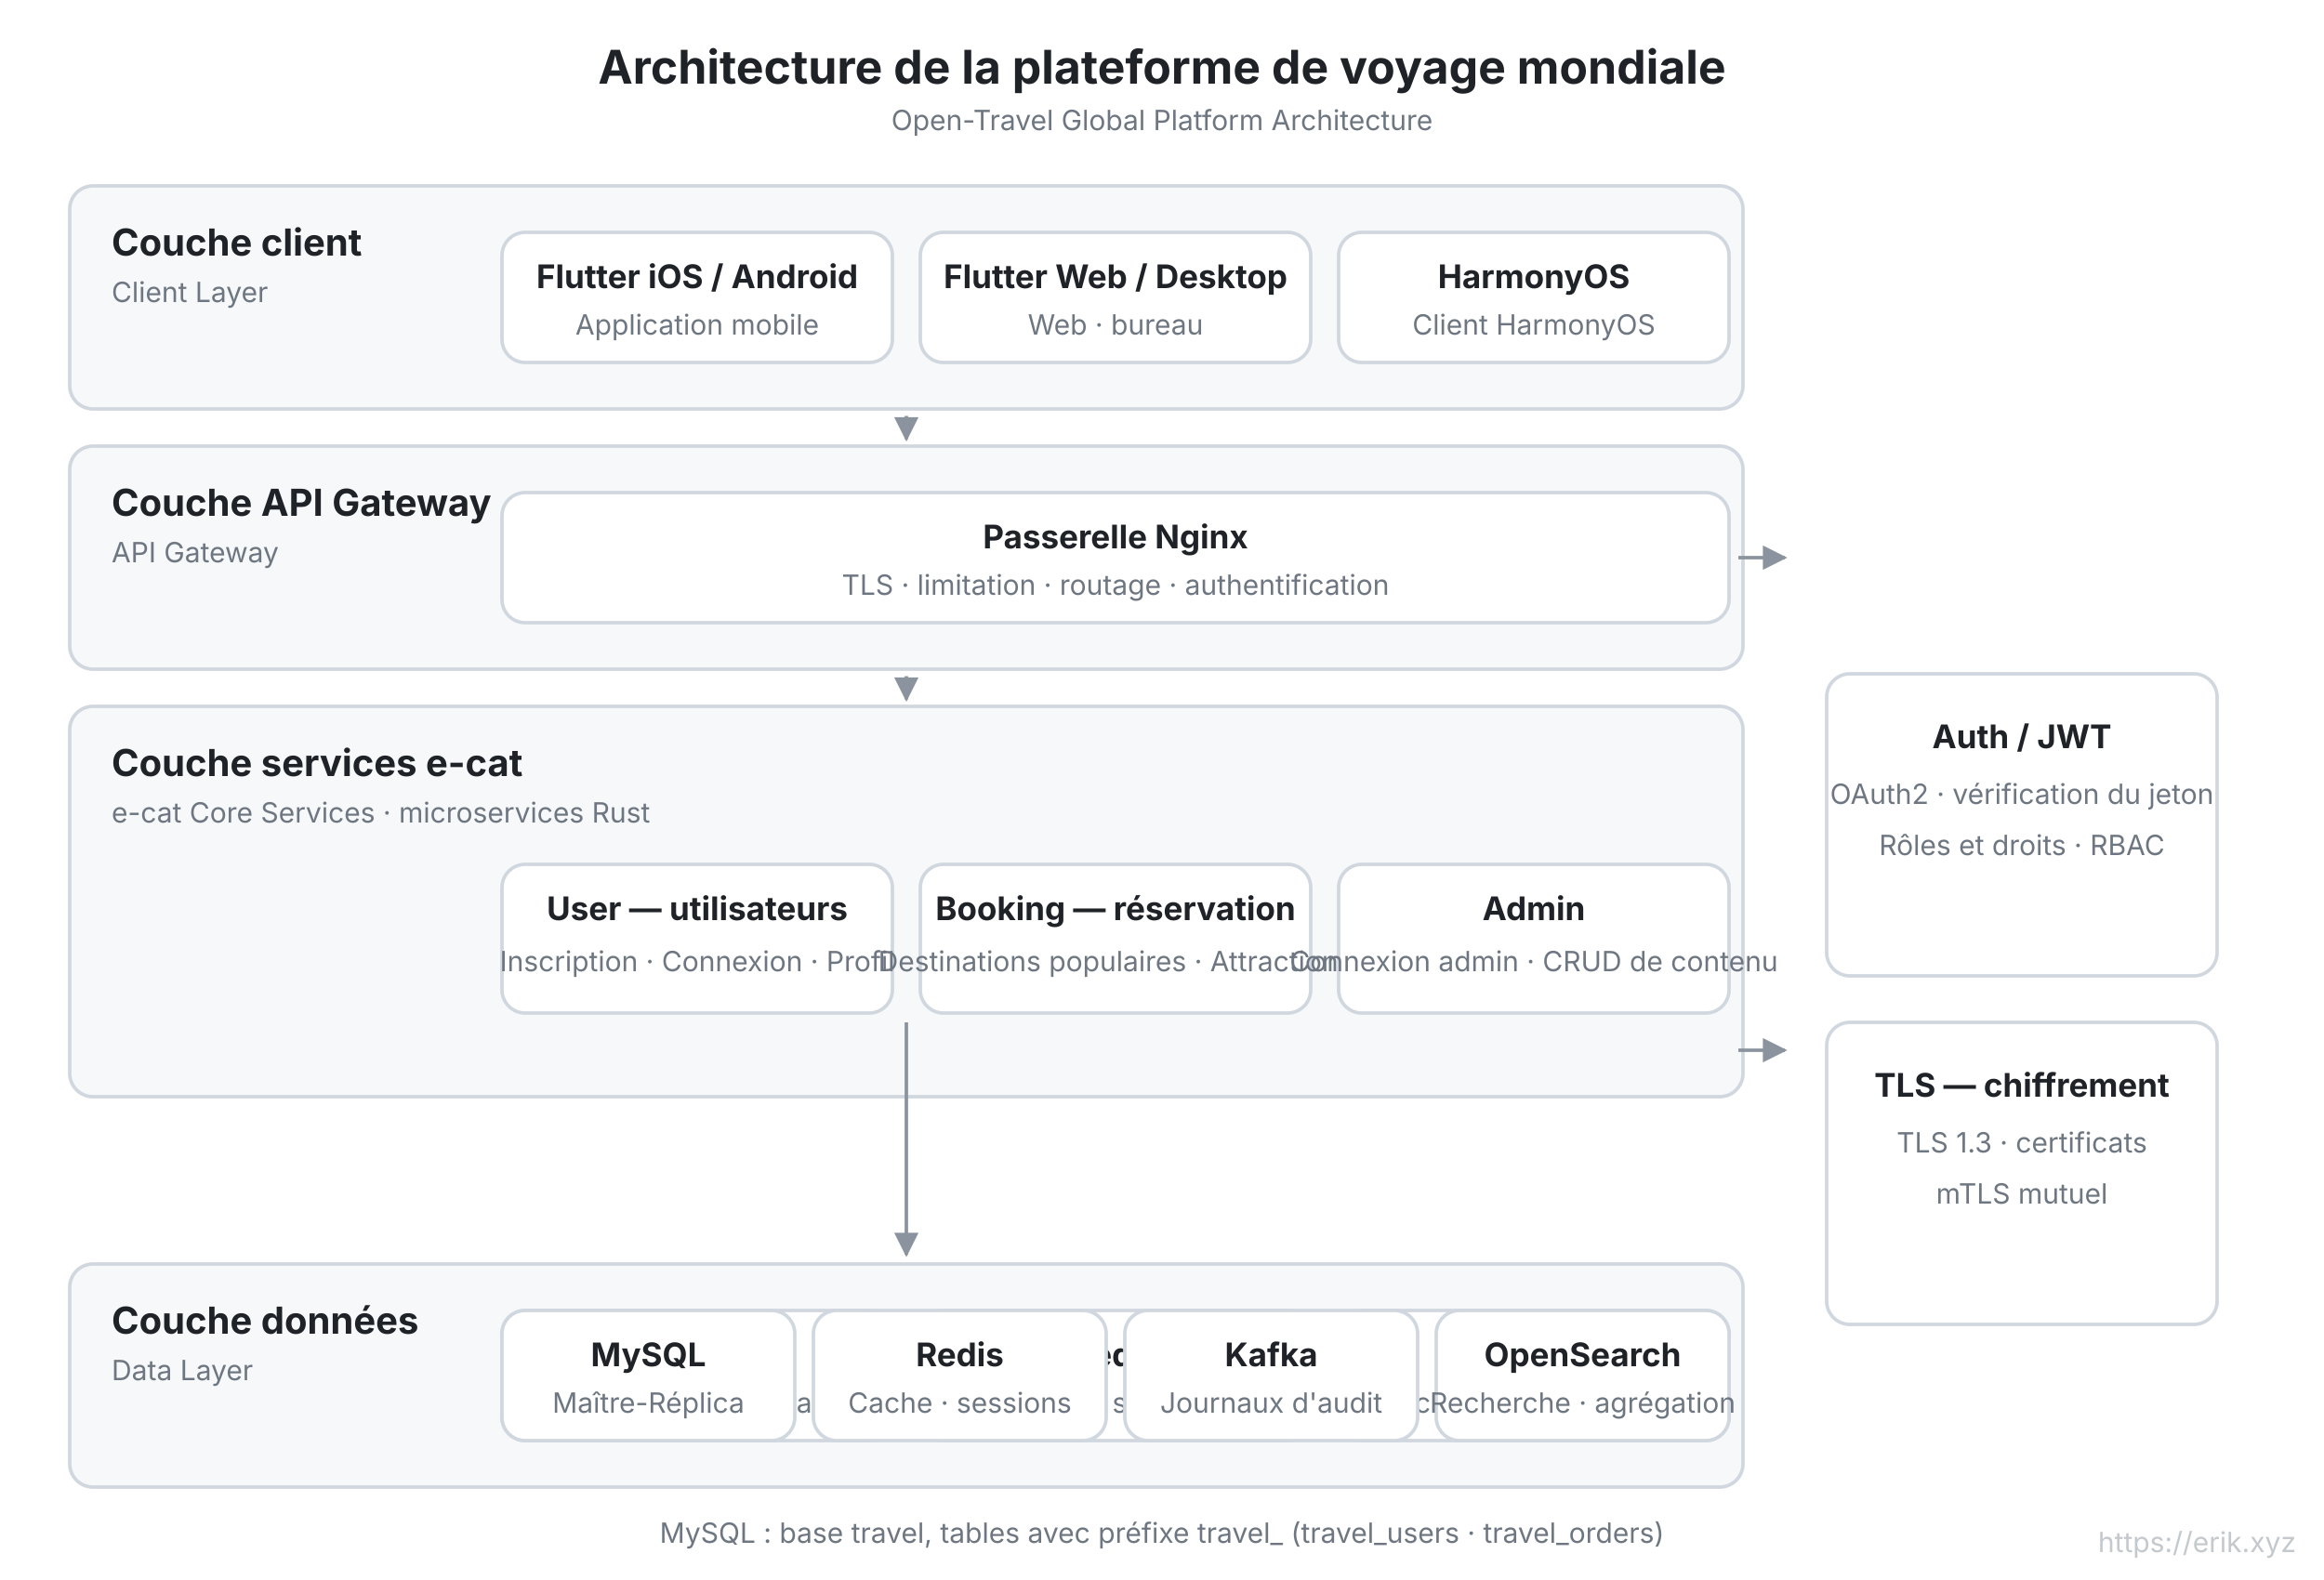
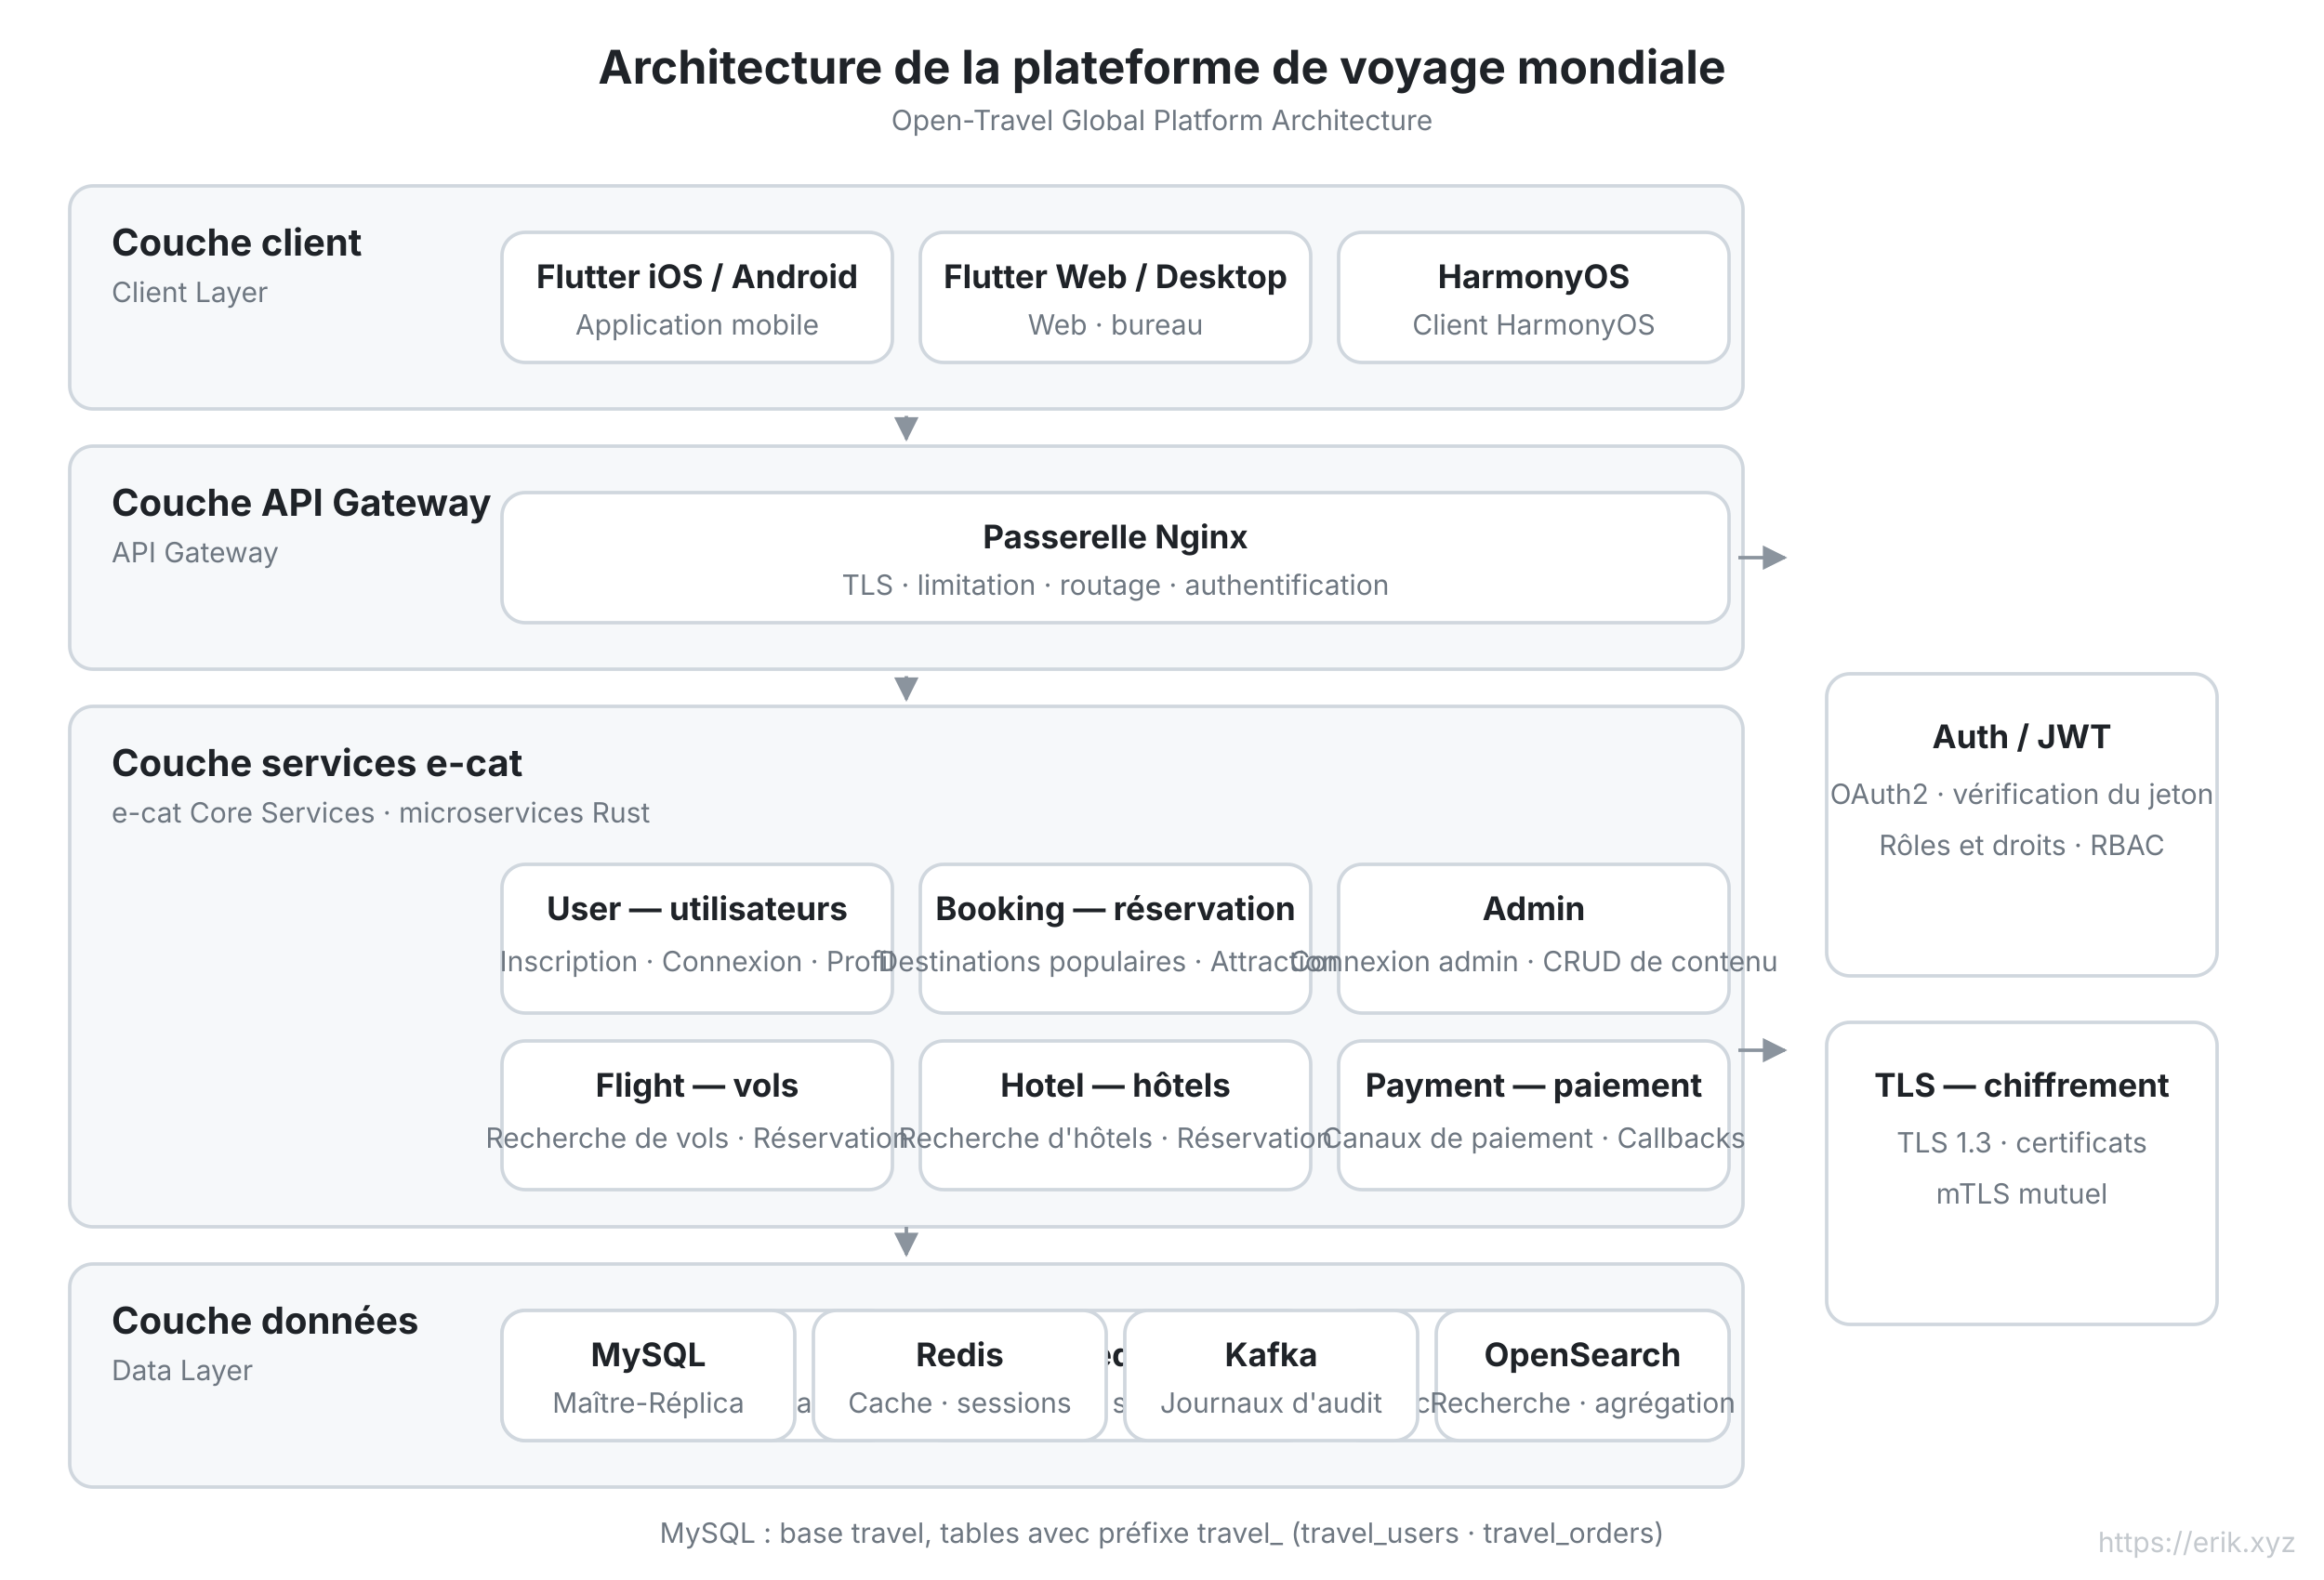
<svg xmlns="http://www.w3.org/2000/svg" width="1000" height="680" viewBox="0 0 1000 680">
  <defs>
    <marker id="arrow" viewBox="0 0 10 10" refX="9" refY="5" markerWidth="7" markerHeight="7" orient="auto-start-reverse">
      <path d="M 0 0 L 10 5 L 0 10 z" fill="#8b949e" />
    </marker>
    <style>
      text { font-family: system-ui, -apple-system, 'Segoe UI', sans-serif; }
      .t-title { font-size: 20px; font-weight: 700; fill: #1f2328; }
      .t-sub  { font-size: 12px; fill: #6e7781; }
      .t-h    { font-size: 16px; font-weight: 700; fill: #1f2328; }
      .t-h2   { font-size: 14px; font-weight: 700; fill: #1f2328; }
      .t-m    { font-size: 14px; font-weight: 700; fill: #1f2328; }
      .t-s    { font-size: 12px; fill: #6e7781; }
      .panel  { fill: #f6f8fa; stroke: #d0d7de; stroke-width: 1.5; rx: 10; }
      .box    { fill: #ffffff; stroke: #d0d7de; stroke-width: 1.5; rx: 10; }
      .arrow  { stroke: #8b949e; stroke-width: 1.5; marker-end: url(#arrow); }
    </style>
  </defs>
  <rect width="1000" height="680" fill="#ffffff" />
  <text x="500" y="36" text-anchor="middle" class="t-title">Architecture de la plateforme de voyage mondiale</text>
  <text x="500" y="56" text-anchor="middle" class="t-sub">Open-Travel Global Platform Architecture</text>
  <rect x="30" y="80" width="720" height="96" class="panel" />
  <text x="48" y="110" class="t-h">Couche client</text>
  <text x="48" y="130" class="t-s">Client Layer</text>
  <rect x="216" y="100" width="168" height="56" class="box" />
  <text x="300" y="124" text-anchor="middle" class="t-m">Flutter iOS / Android</text>
  <text x="300" y="144" text-anchor="middle" class="t-s">Application mobile</text>
  <rect x="396" y="100" width="168" height="56" class="box" />
  <text x="480" y="124" text-anchor="middle" class="t-m">Flutter Web / Desktop</text>
  <text x="480" y="144" text-anchor="middle" class="t-s">Web · bureau</text>
  <rect x="576" y="100" width="168" height="56" class="box" />
  <text x="660" y="124" text-anchor="middle" class="t-m">HarmonyOS</text>
  <text x="660" y="144" text-anchor="middle" class="t-s">Client HarmonyOS</text>
  <rect x="30" y="192" width="720" height="96" class="panel" />
  <text x="48" y="222" class="t-h">Couche API Gateway</text>
  <text x="48" y="242" class="t-s">API Gateway</text>
  <rect x="216" y="212" width="528" height="56" class="box" />
  <text x="480" y="236" text-anchor="middle" class="t-m">Passerelle Nginx</text>
  <text x="480" y="256" text-anchor="middle" class="t-s">TLS · limitation · routage · authentification</text>
-   <rect x="30" y="304" width="720" height="168" class="panel" />
+   <rect x="30" y="304" width="720" height="224" class="panel" />
  <text x="48" y="334" class="t-h">Couche services e-cat</text>
  <text x="48" y="354" class="t-s">e-cat Core Services · microservices Rust</text>
  <rect x="216" y="372" width="168" height="64" class="box" />
  <text x="300" y="396" text-anchor="middle" class="t-m">User — utilisateurs</text>
  <text x="300" y="418" text-anchor="middle" class="t-s">Inscription · Connexion · Profil</text>
  <rect x="396" y="372" width="168" height="64" class="box" />
  <text x="480" y="396" text-anchor="middle" class="t-m">Booking — réservation</text>
  <text x="480" y="418" text-anchor="middle" class="t-s">Destinations populaires · Attractions</text>
  <rect x="576" y="372" width="168" height="64" class="box" />
  <text x="660" y="396" text-anchor="middle" class="t-m">Admin</text>
  <text x="660" y="418" text-anchor="middle" class="t-s">Connexion admin · CRUD de contenu</text>
+   <rect x="216" y="448" width="168" height="64" class="box" />
+   <text x="300" y="472" text-anchor="middle" class="t-m">Flight — vols</text>
+   <text x="300" y="494" text-anchor="middle" class="t-s">Recherche de vols · Réservation</text>
+   <rect x="396" y="448" width="168" height="64" class="box" />
+   <text x="480" y="472" text-anchor="middle" class="t-m">Hotel — hôtels</text>
+   <text x="480" y="494" text-anchor="middle" class="t-s">Recherche d'hôtels · Réservation</text>
+   <rect x="576" y="448" width="168" height="64" class="box" />
+   <text x="660" y="472" text-anchor="middle" class="t-m">Payment — paiement</text>
+   <text x="660" y="494" text-anchor="middle" class="t-s">Canaux de paiement · Callbacks</text>
  <rect x="30" y="544" width="720" height="96" class="panel" />
  <text x="48" y="574" class="t-h">Couche données</text>
  <text x="48" y="594" class="t-s">Data Layer</text>
  <rect x="216" y="564" width="168" height="56" class="box" />
  <text x="300" y="588" text-anchor="middle" class="t-m">MySQL</text>
  <text x="300" y="608" text-anchor="middle" class="t-s">Base travel · tables travel_*</text>
  <rect x="396" y="564" width="168" height="56" class="box" />
  <text x="480" y="588" text-anchor="middle" class="t-m">Redis</text>
  <text x="480" y="608" text-anchor="middle" class="t-s">Cache · sessions</text>
  <rect x="576" y="564" width="168" height="56" class="box" />
  <text x="660" y="588" text-anchor="middle" class="t-m">OpenSearch</text>
  <text x="660" y="608" text-anchor="middle" class="t-s">Recherche · agrégation</text>
  <rect x="216" y="564" width="126" height="56" class="box" />
  <text x="279" y="588" text-anchor="middle" class="t-m">MySQL</text>
  <text x="279" y="608" text-anchor="middle" class="t-s">Maître-Réplica</text>
  <rect x="350" y="564" width="126" height="56" class="box" />
  <text x="413" y="588" text-anchor="middle" class="t-m">Redis</text>
  <text x="413" y="608" text-anchor="middle" class="t-s">Cache · sessions</text>
  <rect x="484" y="564" width="126" height="56" class="box" />
  <text x="547" y="588" text-anchor="middle" class="t-m">Kafka</text>
  <text x="547" y="608" text-anchor="middle" class="t-s">Journaux d'audit</text>
  <rect x="618" y="564" width="126" height="56" class="box" />
  <text x="681" y="588" text-anchor="middle" class="t-m">OpenSearch</text>
  <text x="681" y="608" text-anchor="middle" class="t-s">Recherche · agrégation</text>
  <rect x="786" y="290" width="168" height="130" class="box" />
  <text x="870" y="322" text-anchor="middle" class="t-m">Auth / JWT</text>
  <text x="870" y="346" text-anchor="middle" class="t-s">OAuth2 · vérification du jeton</text>
  <text x="870" y="368" text-anchor="middle" class="t-s">Rôles et droits · RBAC</text>
  <rect x="786" y="440" width="168" height="130" class="box" />
  <text x="870" y="472" text-anchor="middle" class="t-m">TLS — chiffrement</text>
  <text x="870" y="496" text-anchor="middle" class="t-s">TLS 1.3 · certificats</text>
  <text x="870" y="518" text-anchor="middle" class="t-s">mTLS mutuel</text>
  <line x1="390" y1="179" x2="390" y2="189" class="arrow" />
  <line x1="390" y1="291" x2="390" y2="301" class="arrow" />
-   <line x1="390" y1="440" x2="390" y2="540" class="arrow" />
+   <line x1="390" y1="528" x2="390" y2="540" class="arrow" />
  <line x1="748" y1="240" x2="768" y2="240" class="arrow" />
  <line x1="748" y1="452" x2="768" y2="452" class="arrow" />
  <text x="500" y="664" text-anchor="middle" class="t-s">MySQL : base travel, tables avec préfixe travel_ (travel_users · travel_orders)</text>
  <text x="988" y="668" text-anchor="end" font-size="12" fill="#8b949e" fill-opacity="0.5" font-family="system-ui, -apple-system, 'Segoe UI', sans-serif">https://erik.xyz</text>
</svg>
